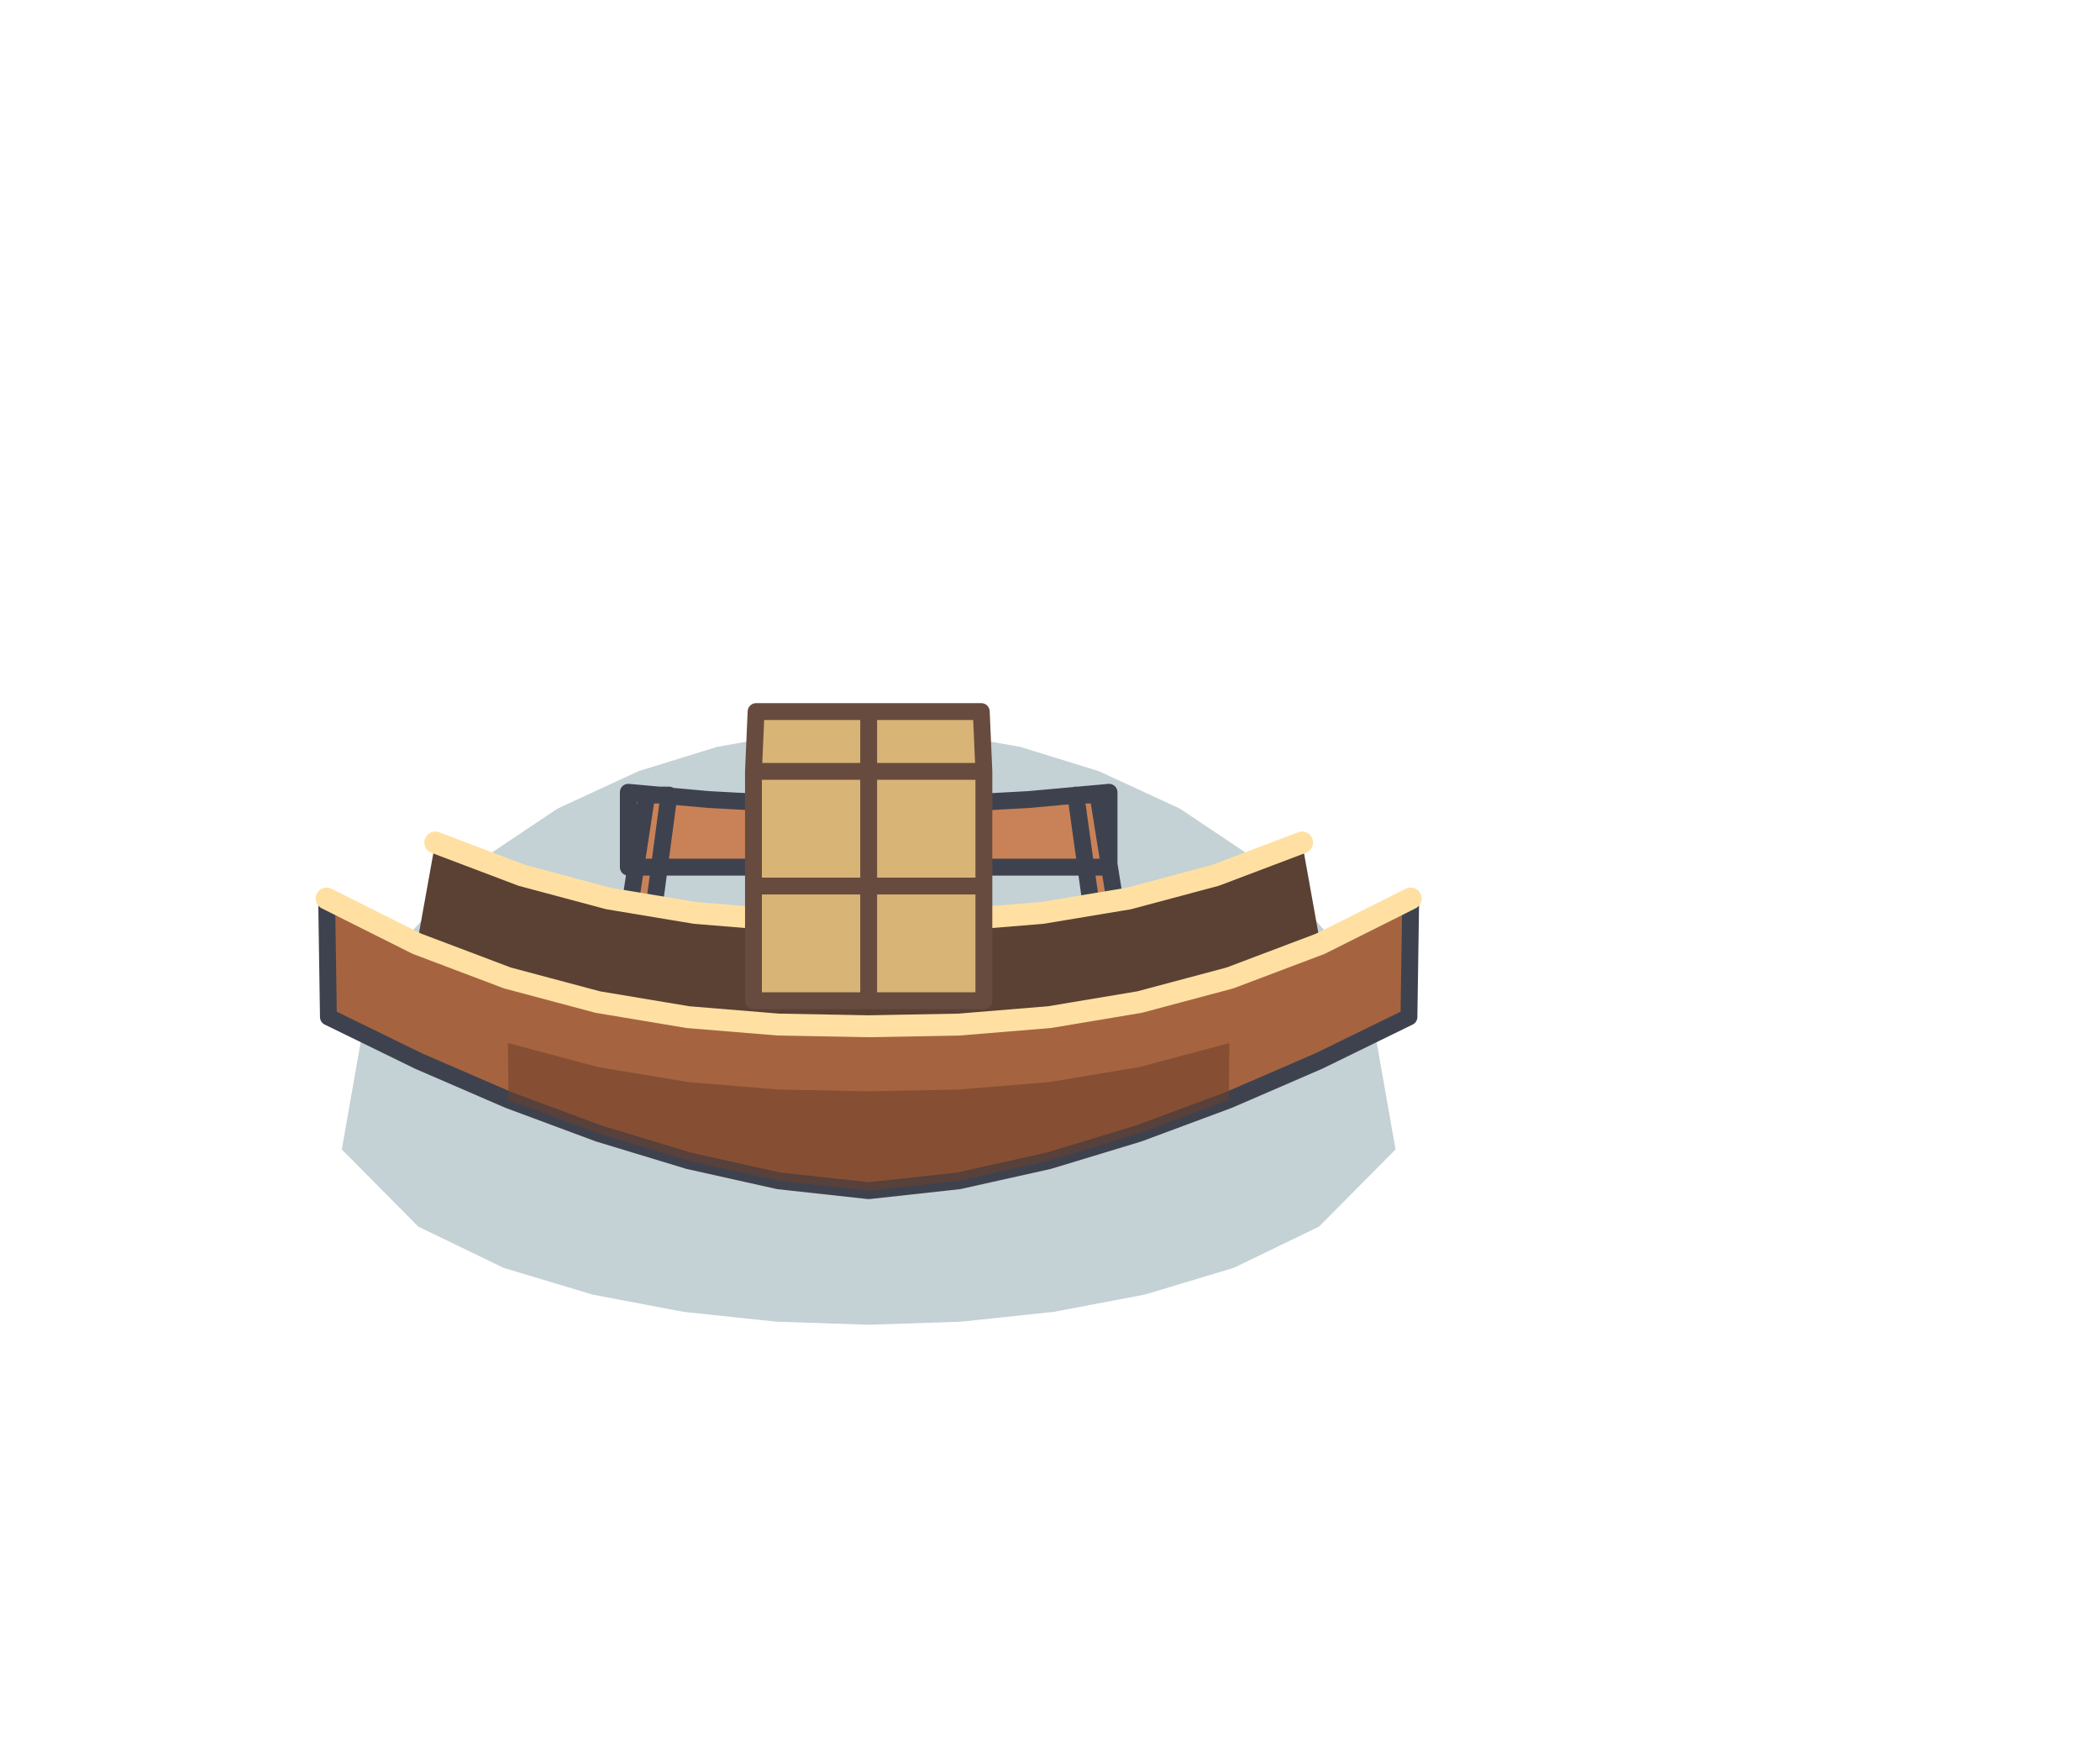
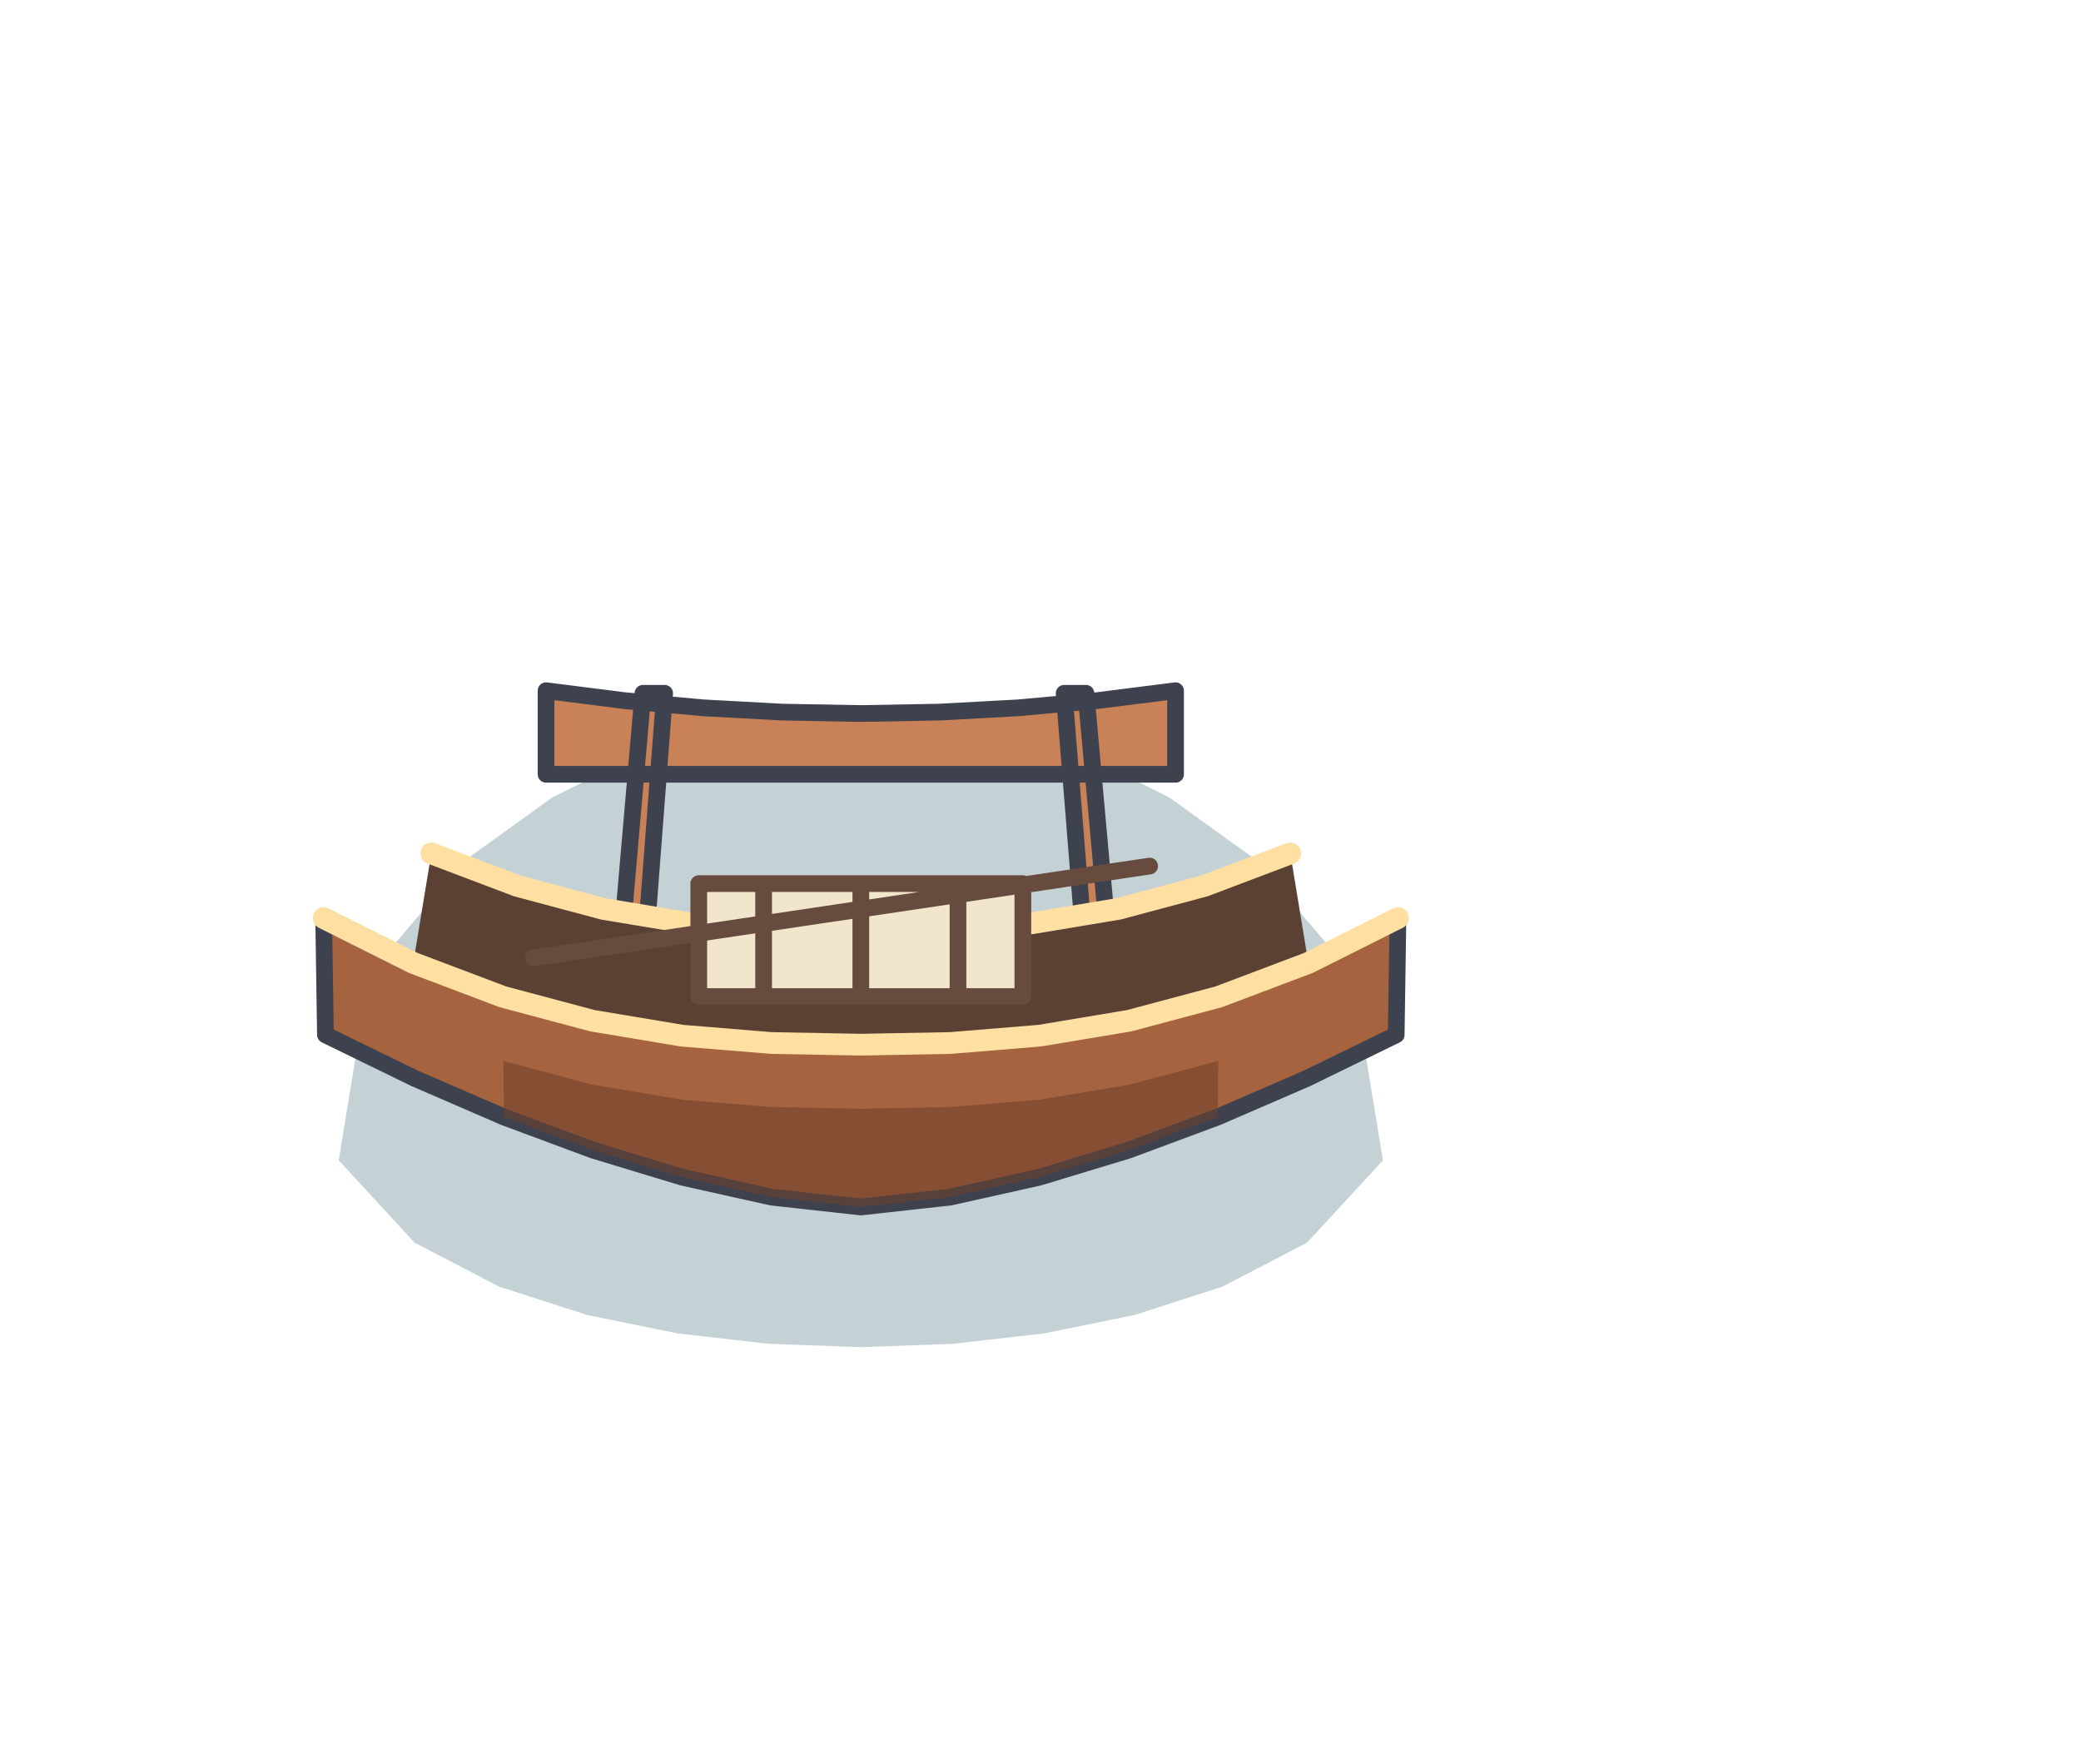
- <svg xmlns="http://www.w3.org/2000/svg" width="249" height="207" viewBox="0 0 249 207">
-   <g transform="translate(-92 -509)" stroke-linejoin="round" stroke-linecap="round">
-     <path d="M132.53 645.32L141.60 654.47L151.71 659.36L162.25 662.53L173.05 664.58L183.99 665.74L195.00 666.11L206.01 665.74L216.95 664.58L227.75 662.53L238.29 659.36L248.40 654.47L257.47 645.32L253.82 624.56L242.13 611.75L231.90 604.90L222.29 600.46L213.02 597.59L203.96 595.97L195.00 595.44L186.04 595.97L176.98 597.59L167.71 600.46L158.10 604.90L147.87 611.75L136.18 624.56Z" fill="#1D4F5C" fill-opacity=".26" />
-     <path d="M166.54 617.36L168.69 603.29L171.32 603.29L169.38 617.87Z M221.57 617.71L219.56 603.29L222.19 603.29L224.41 617.17Z M166.50 602.96L176.00 603.82L185.50 604.34L195.00 604.51L204.50 604.34L214.00 603.82L223.50 602.96L223.50 611.84L214.00 611.84L204.50 611.84L195.00 611.84L185.50 611.84L176.00 611.84L166.50 611.84Z" fill="#C98257" stroke="#3E424F" stroke-width="2" />
-     <path d="M130.73 615.56L141.45 620.93L152.16 624.98L162.87 627.84L173.58 629.63L184.29 630.51L195.00 630.71L205.71 630.51L216.42 629.63L227.13 627.84L237.84 624.98L248.55 620.93L259.27 615.56L259.06 629.61L248.38 634.83L237.71 639.45L227.03 643.42L216.35 646.66L205.68 649.04L195.00 650.21L184.32 649.04L173.65 646.66L162.97 643.42L152.29 639.45L141.62 634.83L130.94 629.61Z" fill="#A5643F" stroke="#3E424F" stroke-width="2" />
-     <path d="M152.23 632.70L162.92 635.55L173.61 637.33L184.31 638.21L195.00 638.42L205.69 638.21L216.39 637.33L227.08 635.55L237.77 632.70L237.71 639.45L227.03 643.42L216.35 646.66L205.68 649.04L195.00 650.21L184.32 649.04L173.65 646.66L162.97 643.42L152.29 639.45Z" fill="#6E3F2B" fill-opacity=".55" />
-     <path d="M141.45 620.93L152.16 624.98L162.87 627.84L173.58 629.63L184.29 630.51L195.00 630.71L205.71 630.51L216.42 629.63L227.13 627.84L237.84 624.98L248.55 620.93L246.39 608.92L236.12 612.81L225.84 615.56L215.56 617.27L205.28 618.11L195.00 618.31L184.72 618.11L174.44 617.27L164.16 615.56L153.88 612.81L143.61 608.92Z" fill="#5A4134" />
-     <path d="M130.73 615.56L141.45 620.93L152.16 624.98L162.87 627.84L173.58 629.63L184.29 630.51L195.00 630.71L205.71 630.51L216.42 629.63L227.13 627.84L237.84 624.98L248.55 620.93L259.27 615.56 M143.61 608.92L153.88 612.81L164.16 615.56L174.44 617.27L184.72 618.11L195.00 618.31L205.28 618.11L215.56 617.27L225.84 615.56L236.12 612.81L246.39 608.92" fill="none" stroke="#FFE0A2" stroke-width="2.6" />
-     <path d="M181.34 627.68L208.66 627.68L208.66 600.48L181.34 600.48Z M181.34 600.48L208.66 600.48L208.35 593.39L181.65 593.39Z M195.00 627.68L195.00 600.48L195.00 593.39 M181.34 614.08L208.66 614.08" fill="#D9B477" stroke="#674B3E" stroke-width="2" />
+ <svg xmlns="http://www.w3.org/2000/svg" width="249" height="211" viewBox="0 0 249 211">
+   <g transform="translate(-92 -533)" stroke-linejoin="round" stroke-linecap="round">
+     <path d="M132.53 671.83L141.60 681.67L151.71 686.93L162.25 690.33L173.05 692.53L183.99 693.78L195.00 694.18L206.01 693.78L216.95 692.53L227.75 690.33L238.29 686.93L248.40 681.67L257.47 671.83L253.82 649.52L242.13 635.76L231.90 628.40L222.29 623.62L213.02 620.55L203.96 618.80L195.00 618.24L186.04 618.80L176.98 620.55L167.71 623.62L158.10 628.40L147.87 635.76L136.18 649.52Z" fill="#1D4F5C" fill-opacity=".26" />
+     <path d="M166.54 643.54L168.93 615.95L171.53 615.95L169.38 644.05Z M221.57 643.89L219.33 615.95L221.94 615.95L224.41 643.35Z M157.34 615.64L166.75 616.83L176.17 617.69L185.58 618.20L195.00 618.37L204.42 618.20L213.83 617.69L223.25 616.83L232.66 615.64L232.66 625.64L223.25 625.64L213.83 625.64L204.42 625.64L195.00 625.64L185.58 625.64L176.17 625.64L166.75 625.64L157.34 625.64Z" fill="#C98257" stroke="#3E424F" stroke-width="2" />
+     <path d="M130.73 642.84L141.45 648.21L152.16 652.26L162.87 655.12L173.58 656.91L184.29 657.79L195.00 657.99L205.71 657.79L216.42 656.91L227.13 655.12L237.84 652.26L248.55 648.21L259.27 642.84L259.06 656.81L248.38 662.02L237.71 666.64L227.03 670.61L216.35 673.85L205.68 676.23L195.00 677.41L184.32 676.23L173.65 673.85L162.97 670.61L152.29 666.64L141.62 662.02L130.94 656.81Z" fill="#A5643F" stroke="#3E424F" stroke-width="2" />
+     <path d="M152.23 659.93L162.92 662.78L173.61 664.57L184.31 665.45L195.00 665.65L205.69 665.45L216.39 664.57L227.08 662.78L237.77 659.93L237.71 666.64L227.03 670.61L216.35 673.85L205.68 676.23L195.00 677.41L184.32 676.23L173.65 673.85L162.97 670.61L152.29 666.64Z" fill="#6E3F2B" fill-opacity=".55" />
+     <path d="M141.45 648.21L152.16 652.26L162.87 655.12L173.58 656.91L184.29 657.79L195.00 657.99L205.71 657.79L216.42 656.91L227.13 655.12L237.84 652.26L248.55 648.21L246.39 635.10L236.12 638.99L225.84 641.74L215.56 643.45L205.28 644.29L195.00 644.49L184.72 644.29L174.44 643.45L164.16 641.74L153.88 638.99L143.61 635.10Z" fill="#5A4134" />
+     <path d="M130.73 642.84L141.45 648.21L152.16 652.26L162.87 655.12L173.58 656.91L184.29 657.79L195.00 657.99L205.71 657.79L216.42 656.91L227.13 655.12L237.84 652.26L248.55 648.21L259.27 642.84 M143.61 635.10L153.88 638.99L164.16 641.74L174.44 643.45L184.72 644.29L195.00 644.49L205.28 644.29L215.56 643.45L225.84 641.74L236.12 638.99L246.39 635.10" fill="none" stroke="#FFE0A2" stroke-width="2.6" />
+     <path d="M175.61 638.72L181.43 638.72L189.18 638.72L195.00 638.72L200.82 638.72L208.57 638.72L214.39 638.72L214.39 652.23L208.57 652.23L200.82 652.23L195.00 652.23L189.18 652.23L181.43 652.23L175.61 652.23Z M183.37 638.72L183.37 652.23M195.00 638.72L195.00 652.23M206.63 638.72L206.63 652.23 M155.83 647.61L229.56 636.62" fill="#F1E6CC" stroke="#674B3E" stroke-width="2" />
  </g>
</svg>
